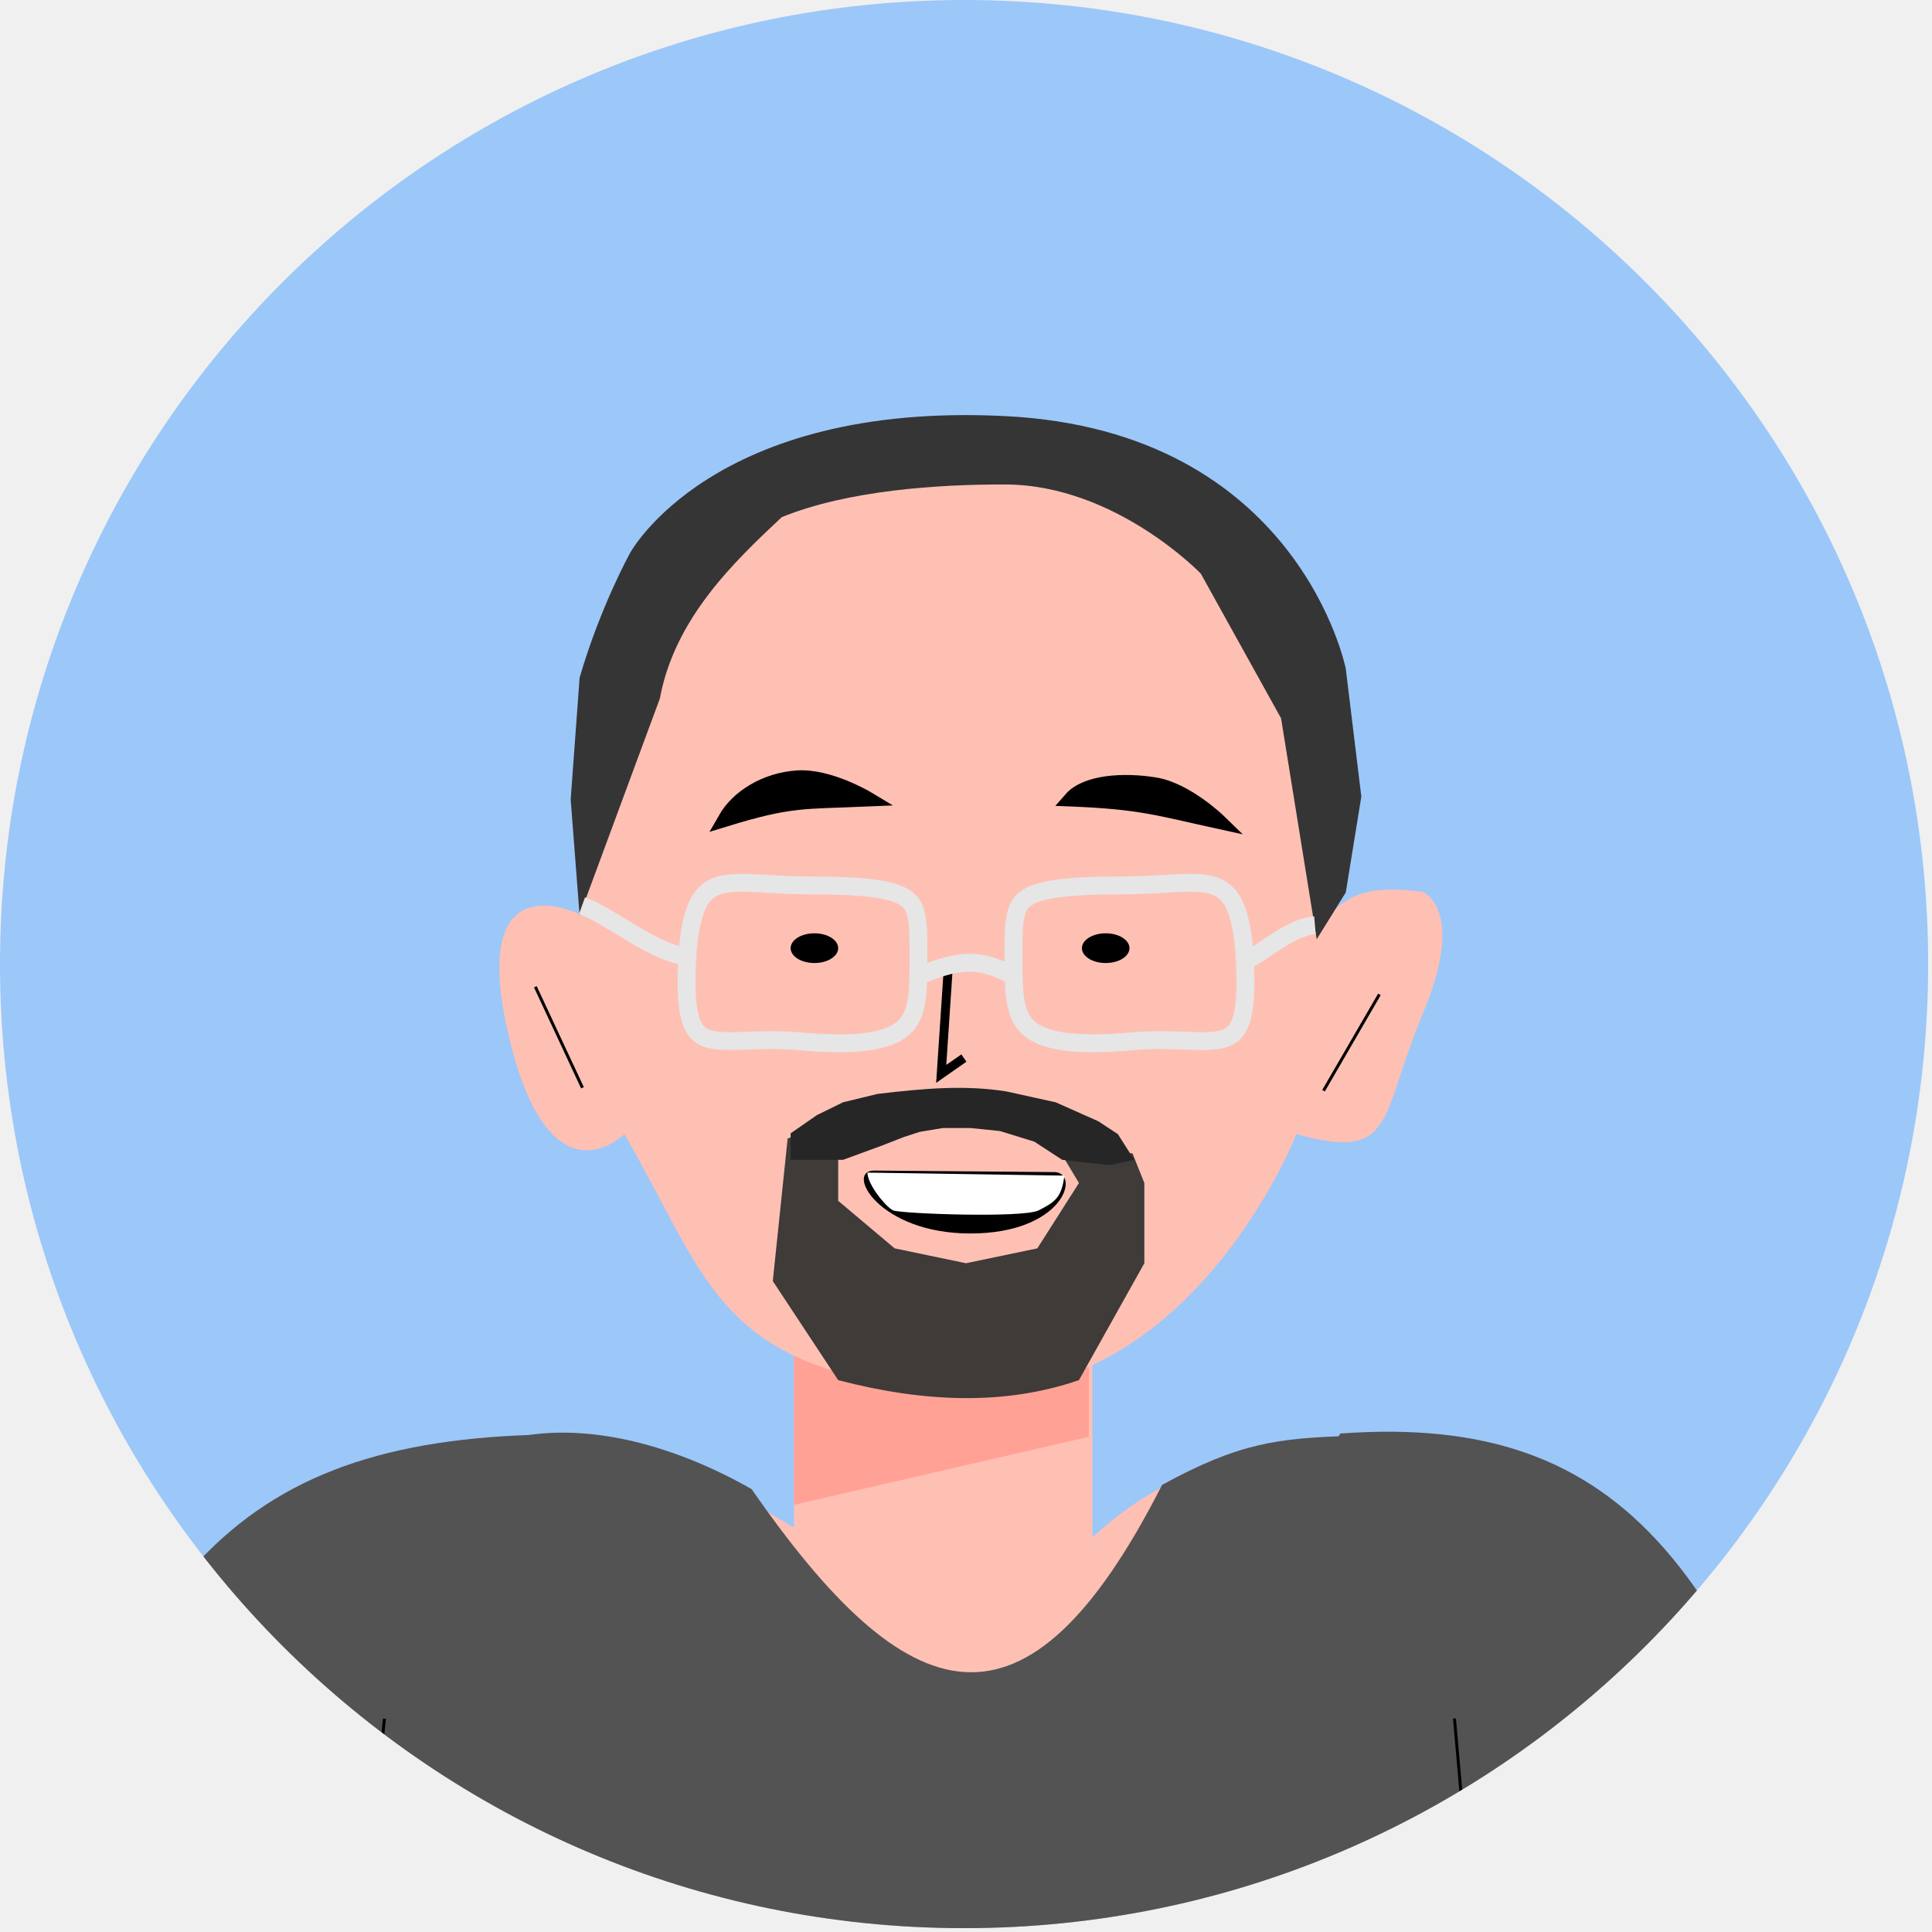
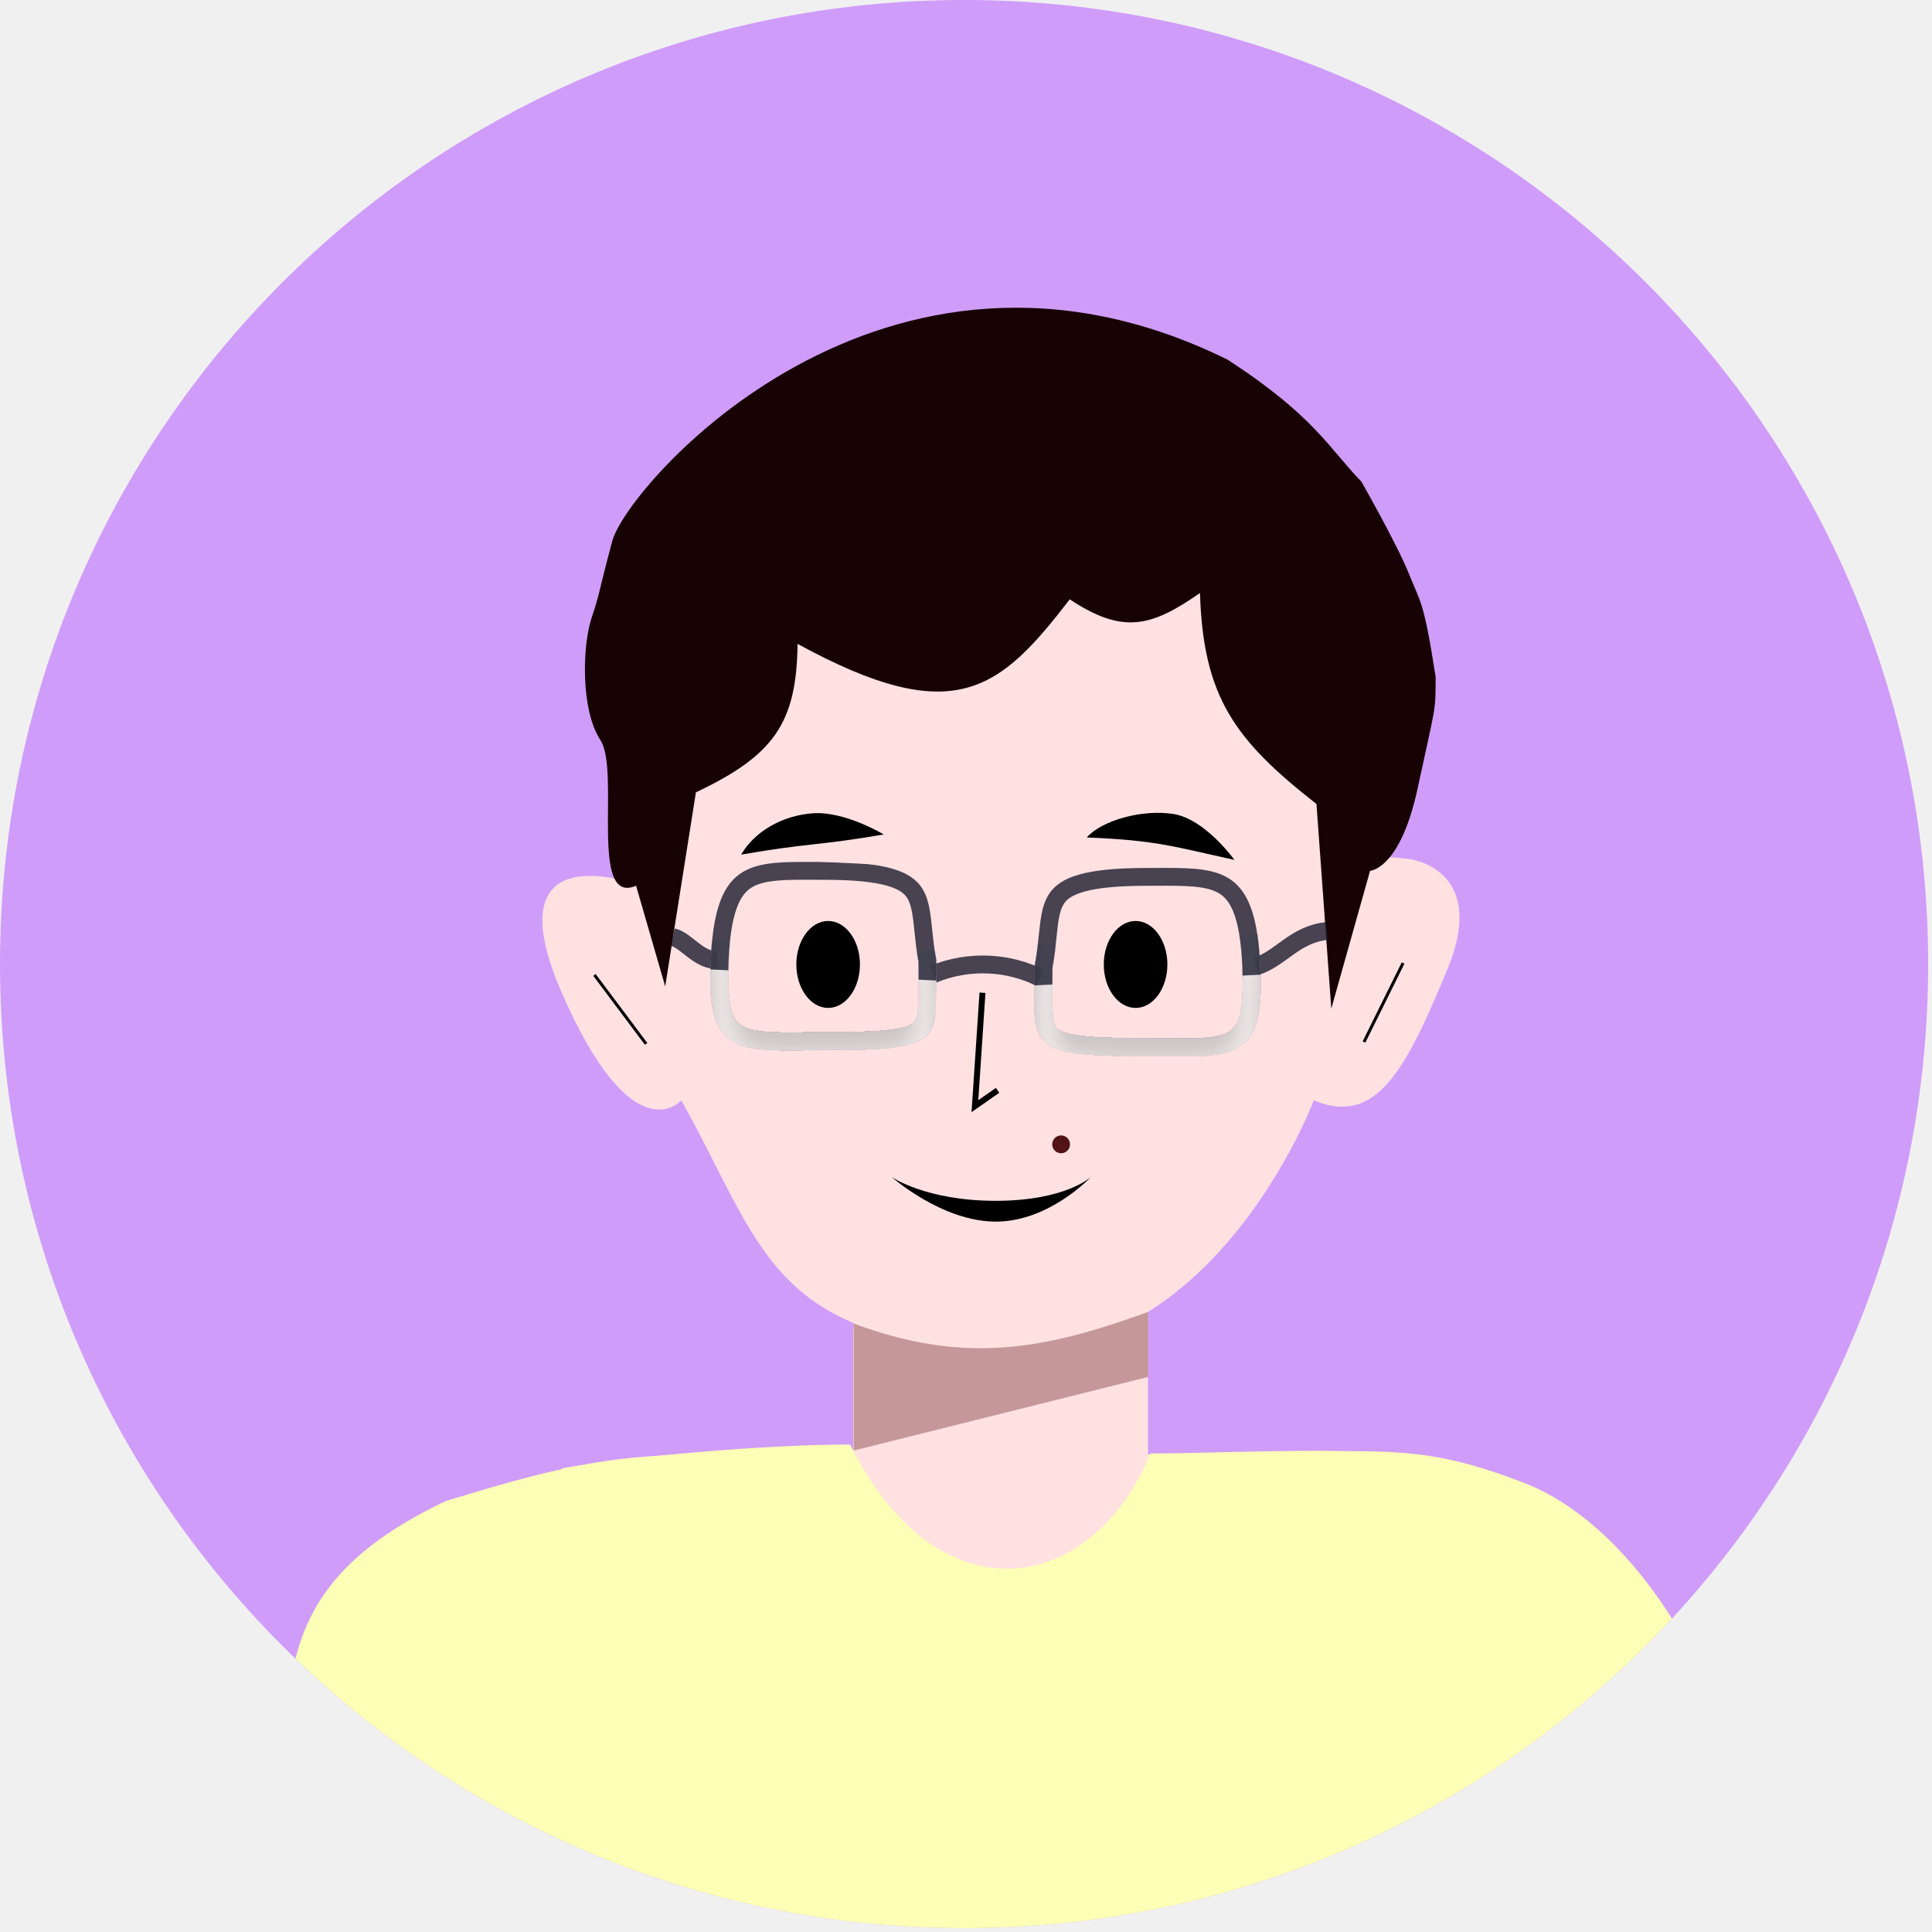
<svg xmlns="http://www.w3.org/2000/svg" width="325" height="325" viewBox="0 0 325 325" fill="none">
-   <circle cx="162.177" cy="162.177" r="162.177" fill="#64ABFF" fill-opacity="0.6" />
-   <mask id="mask0_585_2899" style="mask-type:alpha" maskUnits="userSpaceOnUse" x="0" y="0" width="325" height="325">
+   <circle cx="162.177" cy="162.177" r="162.177" fill="#BB64FF" fill-opacity="0.6" />
+   <mask id="mask0_1533_6917" style="mask-type:alpha" maskUnits="userSpaceOnUse" x="0" y="0" width="325" height="325">
    <circle cx="162.177" cy="162.177" r="162.177" fill="#D9D9D9" />
  </mask>
-   <g mask="url(#mask0_585_2899)">
-     <path d="M133.556 256.967V226.439C152.514 235.313 165.791 234.848 183.765 226.439V258.629C197.088 246.449 210.056 242.969 235.814 243.317C261.572 243.665 296.093 267.082 305.272 337.101H3.814C9.397 290.819 29.928 252.017 66.522 246.275C103.116 240.533 108.165 241.683 133.556 256.967Z" fill="#FFC0B4" />
-     <path d="M126.439 250.502C152.672 288.321 172.529 294.963 195.484 249.784C208.526 242.661 215.002 241.949 227 241.546L170.526 338H158.32H143.017L88 241.546C99.939 239.505 113.869 243.33 126.439 250.502Z" fill="#535353" />
-     <path d="M133.558 253.151V226.439C152.637 231.641 162.177 232.163 183.165 226.439V230.255V232.163V235.979V241.702L133.558 253.151Z" fill="#FFA295" />
-     <path d="M85.5 173.898C92.345 203.52 105.033 190.773 105.033 190.773C119.587 215.913 120.635 231.071 160.414 233.943C200.193 236.816 218.08 190.773 218.08 190.773C234.902 195.488 232.001 187.999 239.358 170.499C246.715 152.999 239.358 150.02 239.358 150.02C230.093 148.848 226.347 150.292 221.781 155.945C231.906 104.848 207.719 76.234 165.905 73.9C124.09 71.567 94.76 111.894 97.447 153.791C97.447 153.791 78.654 144.276 85.5 173.898Z" fill="#FFC0B4" />
-     <path d="M106.005 93C106.005 93 101.001 102 97.501 114L96.001 134.5L97.501 154L111.001 117.499C113.501 104 123.501 94.499 131.501 86.999C142.501 82.499 157.761 81.458 169.149 81.499C187.672 81.567 202.001 96.499 202.001 96.499L215.501 120.832L221.499 158L226.387 150.122L229.001 134L226.387 112.5C226.387 112.5 218.501 72.499 169.149 70C119.796 67.501 106.005 93 106.005 93Z" fill="#353535" />
-     <path d="M89.431 241.379L143.339 337.414H72.294H68.367H64.262H0C19.041 267.635 37.285 243.096 89.431 241.379Z" fill="#535353" />
-     <path d="M225.453 241.148L169.581 337.236H240.892H244.553H248.954H313.456C293.301 264.298 273.686 237.628 225.453 241.148Z" fill="#535353" />
-     <ellipse cx="137" cy="159.5" rx="4" ry="2.5" fill="black" />
-     <ellipse cx="186" cy="159.5" rx="4" ry="2.5" fill="black" />
-     <path d="M159.602 161.57L158.33 180.649L162.146 177.987" stroke="black" stroke-width="1.5" />
-     <path d="M181.5 232.165C168.948 236.491 155.273 235.896 141 232.165L130 215.5L132.5 191.5L141 188.913V188H144L141 188.913V202L150.5 210L162.5 212.5L174.5 210L181.5 199L178.5 194H190.5L192.5 199V212.5L181.5 232.165Z" fill="#3E3B39" />
-     <path d="M90.059 166L97.983 182.984" stroke="black" stroke-width="0.5" />
-     <path d="M232.05 167.268L222.642 183.478" stroke="black" stroke-width="0.5" />
-     <path d="M122 137.81C133.067 134.419 135.031 134.891 146.003 134.419C146.003 134.419 139.493 130.492 134.138 130.849C128.783 131.206 124.142 134.062 122 137.81Z" fill="black" stroke="black" stroke-width="2.5" />
-     <path d="M180.19 134.418C191.972 134.89 194.828 135.961 205.05 138.196C205.05 138.196 199.603 132.892 194.307 132.023C189.011 131.153 182.69 131.562 180.19 134.418Z" fill="black" stroke="black" stroke-width="2.5" />
-     <path d="M155.306 163.871C161.513 161.349 164.736 161.261 169.943 163.871" stroke="#E6E6E6" stroke-width="3" />
-     <path d="M115.359 160.941C109.153 159.815 102.685 154.065 97.902 152.368" stroke="#E6E6E6" stroke-width="3" />
-     <path d="M221.197 155.647C216.524 156.028 211.819 161.06 208.31 162.139" stroke="#E6E6E6" stroke-width="3" />
-     <path d="M115.5 165.568C115.5 169.27 115.978 171.469 116.707 172.79C117.369 173.99 118.303 174.581 119.715 174.879C121.242 175.203 123.178 175.152 125.726 175.062C125.783 175.06 125.84 175.058 125.897 175.056C128.342 174.969 131.216 174.868 134.401 175.157C139.85 175.653 143.815 175.591 146.7 175.095C149.573 174.6 151.26 173.696 152.305 172.596C153.351 171.495 153.925 170.022 154.217 168.041C154.501 166.122 154.5 163.895 154.5 161.281C154.5 161.158 154.5 161.035 154.5 160.91L154.5 160.746C154.5 158.042 154.5 156.036 154.227 154.449C153.962 152.9 153.466 151.949 152.585 151.25C151.635 150.497 150.049 149.885 147.262 149.488C144.498 149.094 140.742 148.934 135.616 148.934C133.331 148.934 131.142 148.801 129.191 148.683C128.15 148.62 127.177 148.561 126.294 148.529C123.625 148.431 121.674 148.563 120.191 149.234C118.823 149.853 117.671 151.021 116.836 153.5C115.979 156.046 115.5 159.862 115.5 165.568Z" stroke="#E6E6E6" stroke-width="3" />
-     <path d="M209.5 165.568C209.5 169.27 209.022 171.469 208.293 172.79C207.631 173.99 206.697 174.581 205.285 174.879C203.758 175.203 201.822 175.152 199.274 175.062C199.217 175.06 199.16 175.058 199.103 175.056C196.658 174.969 193.784 174.868 190.599 175.157C185.15 175.653 181.185 175.591 178.3 175.095C175.427 174.6 173.74 173.696 172.695 172.596C171.649 171.495 171.075 170.022 170.783 168.041C170.499 166.122 170.5 163.895 170.5 161.281C170.5 161.158 170.5 161.035 170.5 160.91L170.5 160.746C170.5 158.042 170.5 156.036 170.773 154.449C171.038 152.9 171.534 151.949 172.415 151.25C173.365 150.497 174.951 149.885 177.738 149.488C180.502 149.094 184.258 148.934 189.384 148.934C191.669 148.934 193.858 148.801 195.809 148.683C196.85 148.62 197.823 148.561 198.706 148.529C201.375 148.431 203.326 148.563 204.809 149.234C206.177 149.853 207.329 151.021 208.164 153.5C209.021 156.046 209.5 159.862 209.5 165.568Z" stroke="#E6E6E6" stroke-width="3" />
-     <path d="M248.901 337.19L244.668 289.084" stroke="black" stroke-width="0.5" />
-     <path d="M59.767 337.157L64.671 289.115" stroke="black" stroke-width="0.5" />
+   <g mask="url(#mask0_1533_6917)">
+     <path d="M94.5 167C106.499 194.5 114.621 185.097 114.621 185.097C128.317 209.711 129.303 224.553 166.737 227.366C204.17 230.178 221.003 185.097 221.003 185.097C231.5 189.5 236.5 180 243.5 163C250.5 146 237 144.5 237 144.5C228.281 143.352 228.782 145.461 224.485 150.995C234.013 100.965 211.252 72.948 171.903 70.663C132.554 68.378 104.954 107.864 107.482 148.886C107.482 148.886 82.501 139.5 94.5 167Z" fill="#FFE1E2" />
+     <path d="M167.5 202C155.767 202 150 198 150 198C150 198 158.47 205.5 167.5 205.5C176.53 205.5 183.5 198 183.5 198C183.5 198 179.233 202 167.5 202Z" fill="black" />
+     <ellipse cx="139.309" cy="162.24" rx="5.35" ry="7.312" fill="black" />
+     <ellipse cx="191.027" cy="162.24" rx="5.35" ry="7.312" fill="black" />
+     <path d="M124.684 143.76C135.839 141.808 137.799 142.251 148.663 140.372C148.663 140.372 142.16 136.448 136.81 136.805C131.46 137.162 126.824 140.015 124.684 143.76Z" fill="black" />
+     <path d="M182.818 140.876C194.588 141.347 197.442 142.417 207.654 144.65C207.654 144.65 202.748 137.809 197.457 136.941C192.166 136.072 185.315 138.022 182.818 140.876Z" fill="black" />
+     <path d="M100.001 164L108.687 175.601" stroke="black" stroke-width="0.5" />
+     <path d="M236.027 162L229.452 175.281" stroke="black" stroke-width="0.5" />
+     <path d="M143.518 244.694V223.362C160.478 227.984 170.943 230.828 192.234 223.362V244.694C231 244.694 236.292 241.678 256.5 249.5C276.708 257.322 298.346 290.482 296 333.5L47.5 339C51.49 292.449 37.291 270.454 75 252.5C105.059 243.249 108.5 244.694 143.518 244.694Z" fill="#FDFFB6" />
+     <path d="M193.109 220.388C173.399 226.486 161.635 225.997 143.586 220.389L143.586 229.557L143.586 241.944C143.047 267.905 154.614 277.046 169.976 277.046C185.337 277.046 193.767 265.21 193.109 243.321V220.388Z" fill="#FFE1E2" />
+     <path d="M143 243C158 273.139 184 268 193.5 244.5C204 244.5 223 243.5 234.5 244.5L183.202 322.964H171.139H156.016L94.5 247C106.299 244.993 128.5 243 143 243Z" fill="#FDFFB6" />
+     <path d="M193.149 231.624L143.595 244.013V233.802V222.638C162.178 229.559 175.576 227.093 193.149 220.685V231.624Z" fill="#C59798" />
+     <path d="M117.066 133.287L111.9 165.932L107 149C99.018 152.443 104.384 129.673 101 124.5C97.615 119.327 98 108.5 99.5 104C101 99.5 100.5 100.32 103 91C105.5 81.68 148.605 31.958 206.5 60.5C221.14 70 223.634 75.5 229 81C229 81 235 91.5 237 96.5C239 101.5 239.5 101 241.5 113.843C241.5 120 241.5 118.5 238.5 132.5C235.752 145.317 231.217 146.4 230.471 146.492L223.95 169.678L221.456 135.249C207.771 124.53 202.394 117.323 201.86 99.75C193.583 105.539 188.833 106.691 179.949 100.82C168.157 116.137 160.576 122.75 134.168 108.313C134.006 121.651 130.185 127.072 117.066 133.287Z" fill="#170303" />
+     <path d="M165.272 167L164 186.08L167.816 183.417" stroke="black" />
+     <circle cx="178.5" cy="192.5" r="1.5" fill="#511315" />
+     <path d="M157 163.872C163.207 161.35 169.793 161.889 175 164.5" stroke="#1B1B2D" stroke-opacity="0.8" stroke-width="3" />
+     <path d="M120.808 161.447C117.675 161.814 115.421 158.112 113.19 157.654" stroke="#1B1B2D" stroke-opacity="0.8" stroke-width="3" />
+     <path d="M223.221 156.618C217.867 157.126 215.399 161.272 211.364 162.539" stroke="#1B1B2D" stroke-opacity="0.8" stroke-width="3" />
+     <mask id="mask1_1533_6917" style="mask-type:alpha" maskUnits="userSpaceOnUse" x="169" y="157" width="48" height="25">
+       <rect x="169" y="159.194" width="46.521" height="22.06" transform="rotate(-2.70298 169 159.194)" fill="#D9D9D9" />
+     </mask>
+     <g mask="url(#mask1_1533_6917)">
+       <g opacity="0.8" filter="url(#filter0_i_1533_6917)">
+         <path d="M210.552 166.009C210.552 169.164 210.152 171.26 209.482 172.671C208.845 174.011 207.931 174.806 206.655 175.318C205.304 175.86 203.521 176.094 201.168 176.169C199.664 176.217 198.028 176.201 196.204 176.183C195.161 176.172 194.055 176.161 192.878 176.161C187.666 176.161 183.979 176.056 181.349 175.705C178.685 175.35 177.404 174.774 176.715 174.086C176.061 173.433 175.693 172.426 175.561 170.472C175.475 169.189 175.496 167.7 175.522 165.87C175.536 164.899 175.551 163.833 175.552 162.65C175.896 160.802 176.077 159.044 176.236 157.509C176.303 156.858 176.365 156.247 176.435 155.686C176.684 153.674 177.019 152.249 177.752 151.157C178.443 150.127 179.617 149.214 181.953 148.554C184.327 147.884 187.786 147.509 192.878 147.509C193.499 147.509 194.098 147.507 194.679 147.504C197.121 147.495 199.221 147.486 201.078 147.664C203.354 147.881 205.04 148.364 206.328 149.313C207.59 150.244 208.649 151.757 209.394 154.4C210.147 157.07 210.552 160.796 210.552 166.009Z" stroke="white" stroke-width="3" />
+       </g>
+     </g>
+     <mask id="mask2_1533_6917" style="mask-type:alpha" maskUnits="userSpaceOnUse" x="118" y="158" width="40" height="21">
+       <rect x="118.932" y="158" width="39" height="19" transform="rotate(2.81199 118.932 158)" fill="#D9D9D9" />
+     </mask>
+     <g mask="url(#mask2_1533_6917)">
+       <g opacity="0.8" filter="url(#filter1_i_1533_6917)">
+         <path d="M121 165C121 168.155 121.4 170.251 122.07 171.661C122.707 173.002 123.62 173.796 124.897 174.309C126.248 174.851 128.03 175.084 130.384 175.16C131.887 175.208 133.523 175.192 135.348 175.173C136.391 175.163 137.496 175.152 138.674 175.152C143.886 175.152 147.573 175.047 150.203 174.696C152.867 174.34 154.148 173.765 154.837 173.077C155.491 172.423 155.859 171.417 155.99 169.462C156.076 168.18 156.055 166.691 156.03 164.861C156.016 163.89 156.001 162.823 156 161.64C155.655 159.793 155.474 158.035 155.316 156.499C155.249 155.848 155.186 155.238 155.117 154.677C154.867 152.664 154.532 151.239 153.8 150.148C153.109 149.118 151.935 148.205 149.599 147.545C147.225 146.874 143.766 146.5 138.674 146.5C138.053 146.5 137.453 146.498 136.873 146.495C134.43 146.485 132.331 146.477 130.474 146.654C128.198 146.872 126.512 147.355 125.224 148.304C123.962 149.235 122.903 150.747 122.157 153.391C121.404 156.061 121 159.787 121 165Z" stroke="white" stroke-width="3" />
+       </g>
+     </g>
+     <mask id="mask3_1533_6917" style="mask-type:alpha" maskUnits="userSpaceOnUse" x="167" y="141" width="48" height="26">
+       <rect x="167.146" y="143.996" width="46.521" height="22.06" transform="rotate(-2.70298 167.146 143.996)" fill="#D9D9D9" />
+     </mask>
+     <g mask="url(#mask3_1533_6917)">
+       <path d="M210.552 166.009C210.552 169.164 210.152 171.26 209.482 172.671C208.845 174.011 207.931 174.806 206.655 175.318C205.304 175.86 203.521 176.094 201.168 176.169C199.664 176.217 198.028 176.201 196.204 176.183C195.161 176.172 194.055 176.161 192.878 176.161C187.666 176.161 183.979 176.056 181.349 175.705C178.685 175.35 177.404 174.774 176.715 174.086C176.061 173.433 175.693 172.426 175.561 170.472C175.475 169.189 175.496 167.7 175.522 165.87C175.536 164.899 175.551 163.833 175.552 162.65C175.896 160.802 176.077 159.044 176.236 157.509C176.303 156.858 176.365 156.247 176.435 155.686C176.684 153.674 177.019 152.249 177.752 151.157C178.443 150.127 179.617 149.214 181.953 148.554C184.327 147.884 187.786 147.509 192.878 147.509C193.499 147.509 194.098 147.507 194.679 147.504C197.121 147.495 199.221 147.486 201.078 147.664C203.354 147.881 205.04 148.364 206.328 149.313C207.59 150.244 208.649 151.757 209.394 154.4C210.147 157.07 210.552 160.796 210.552 166.009Z" stroke="#1B1B2D" stroke-opacity="0.8" stroke-width="3" />
+     </g>
+     <mask id="mask4_1533_6917" style="mask-type:alpha" maskUnits="userSpaceOnUse" x="118" y="144" width="41" height="21">
+       <rect x="119.489" y="144.055" width="39" height="19" transform="rotate(2.81199 119.489 144.055)" fill="#D9D9D9" />
+     </mask>
+     <g mask="url(#mask4_1533_6917)">
+       <path d="M121 165C121 168.155 121.4 170.251 122.07 171.661C122.707 173.002 123.62 173.796 124.897 174.309C126.248 174.851 128.03 175.084 130.384 175.16C131.887 175.208 133.523 175.192 135.348 175.173C136.391 175.163 137.496 175.152 138.674 175.152C143.886 175.152 147.573 175.047 150.203 174.696C152.867 174.34 154.148 173.765 154.837 173.077C155.491 172.423 155.859 171.417 155.99 169.462C156.076 168.18 156.055 166.691 156.03 164.861C156.016 163.89 156.001 162.823 156 161.64C155.655 159.793 155.474 158.035 155.316 156.499C155.249 155.848 155.186 155.238 155.117 154.677C154.867 152.664 154.532 151.239 153.8 150.148C153.109 149.118 151.935 148.205 149.599 147.545C147.225 146.874 143.766 146.5 138.674 146.5C138.053 146.5 137.453 146.498 136.873 146.495C134.43 146.485 132.331 146.477 130.474 146.654C128.198 146.872 126.512 147.355 125.224 148.304C123.962 149.235 122.903 150.747 122.157 153.391C121.404 156.061 121 159.787 121 165Z" stroke="#1B1B2D" stroke-opacity="0.8" stroke-width="3" />
+     </g>
  </g>
-   <path d="M147.587 184.025C155.444 183.075 162.388 182.499 169.297 183.601L177.587 185.427L184.743 188.611L188.046 190.777L190.799 195.108L186.67 196L178.688 195.108L174 192.051L168.229 190.268L163.275 189.758H158.596L154.743 190.395L151.991 191.287L148.413 192.688L141.807 195.108H133.001L133 190.65L137.404 187.592L141.807 185.427L147.587 184.025Z" fill="#262626" />
-   <path d="M177.555 197.172L147.06 196.914C142.101 196.885 147.73 207.494 163.231 207.495C178.732 207.496 181.752 197.609 177.555 197.172Z" fill="black" />
-   <path d="M150.23 203.604C149.017 203.031 145.921 199.248 145.92 197.257L179.046 197.759C178.594 201.646 177.247 202.286 174.73 203.604C172.214 204.923 151.444 204.177 150.23 203.604Z" fill="white" />
+   <defs>
+     <filter id="filter0_i_1533_6917" x="174" y="146" width="38.052" height="35.701" filterUnits="userSpaceOnUse" color-interpolation-filters="sRGB">
+       <feFlood flood-opacity="0" result="BackgroundImageFix" />
+       <feBlend mode="normal" in="SourceGraphic" in2="BackgroundImageFix" result="shape" />
+       <feColorMatrix in="SourceAlpha" type="matrix" values="0 0 0 0 0 0 0 0 0 0 0 0 0 0 0 0 0 0 127 0" result="hardAlpha" />
+       <feOffset dy="4" />
+       <feGaussianBlur stdDeviation="2" />
+       <feComposite in2="hardAlpha" operator="arithmetic" k2="-1" k3="1" />
+       <feColorMatrix type="matrix" values="0 0 0 0 0 0 0 0 0 0 0 0 0 0 0 0 0 0 0.25 0" />
+       <feBlend mode="normal" in2="shape" result="effect1_innerShadow_1533_6917" />
+     </filter>
+     <filter id="filter1_i_1533_6917" x="119.5" y="144.991" width="38.052" height="35.701" filterUnits="userSpaceOnUse" color-interpolation-filters="sRGB">
+       <feFlood flood-opacity="0" result="BackgroundImageFix" />
+       <feBlend mode="normal" in="SourceGraphic" in2="BackgroundImageFix" result="shape" />
+       <feColorMatrix in="SourceAlpha" type="matrix" values="0 0 0 0 0 0 0 0 0 0 0 0 0 0 0 0 0 0 127 0" result="hardAlpha" />
+       <feOffset dy="4" />
+       <feGaussianBlur stdDeviation="2" />
+       <feComposite in2="hardAlpha" operator="arithmetic" k2="-1" k3="1" />
+       <feColorMatrix type="matrix" values="0 0 0 0 0 0 0 0 0 0 0 0 0 0 0 0 0 0 0.25 0" />
+       <feBlend mode="normal" in2="shape" result="effect1_innerShadow_1533_6917" />
+     </filter>
+   </defs>
</svg>
